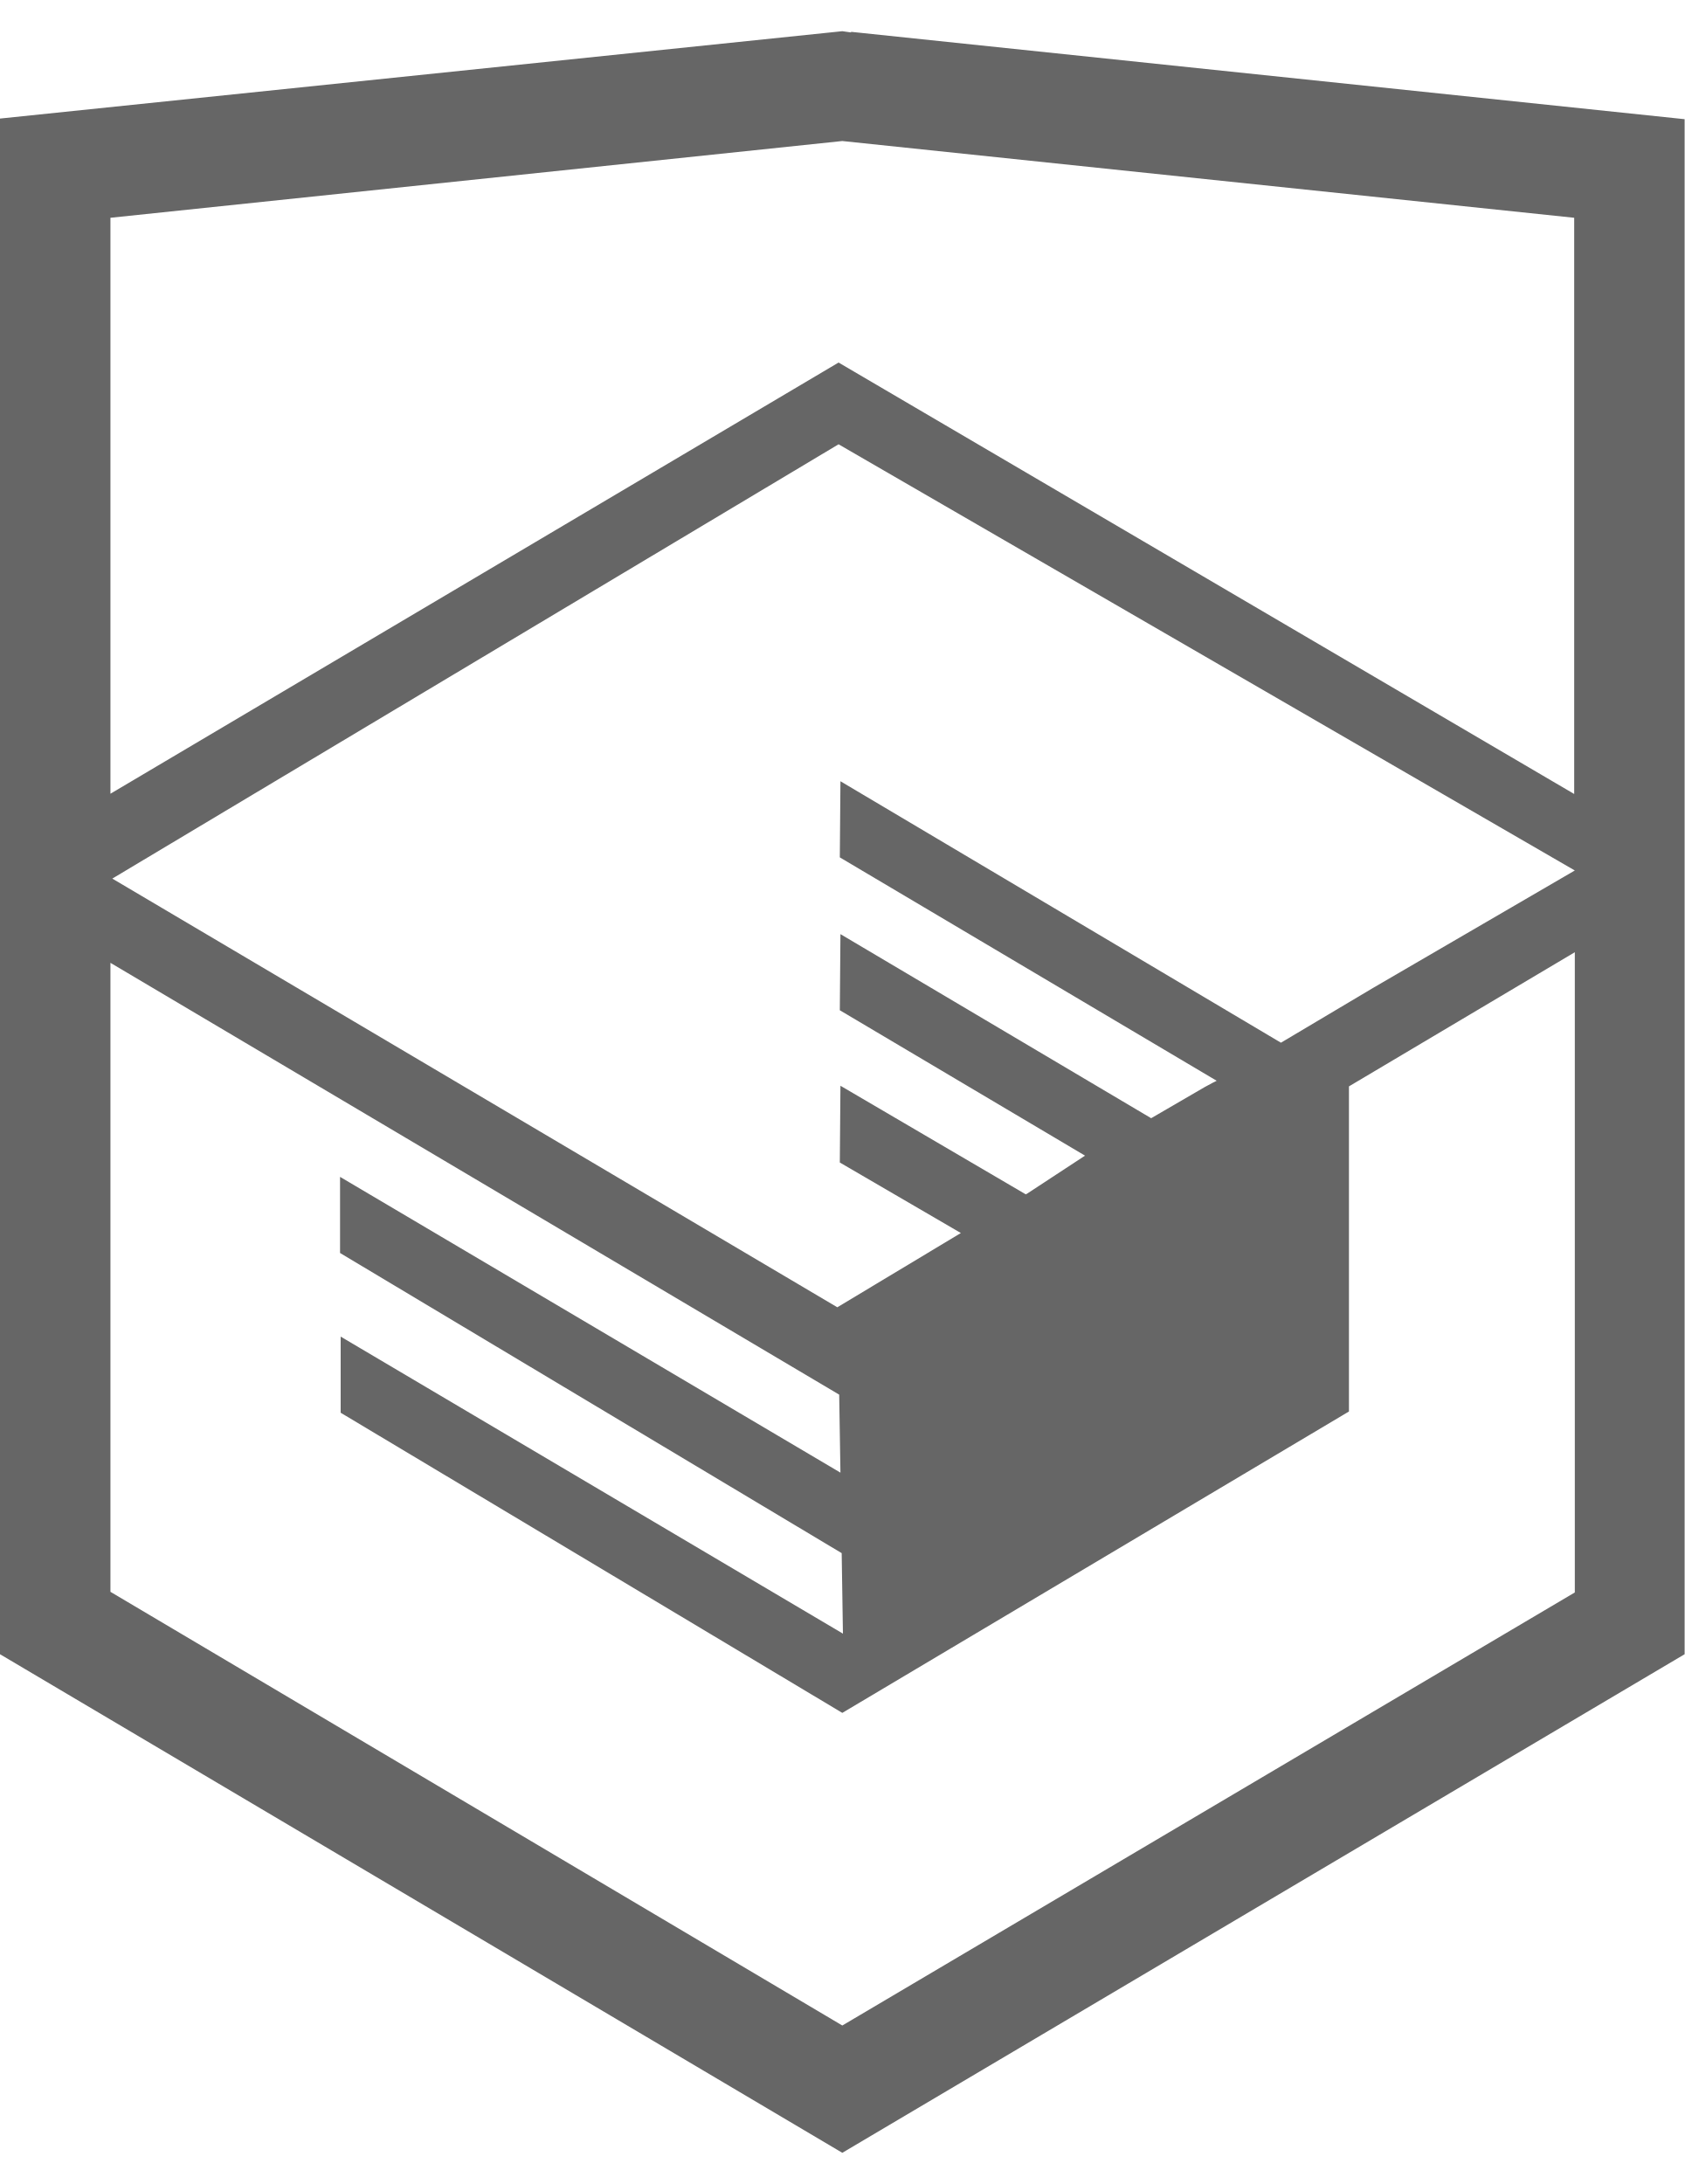
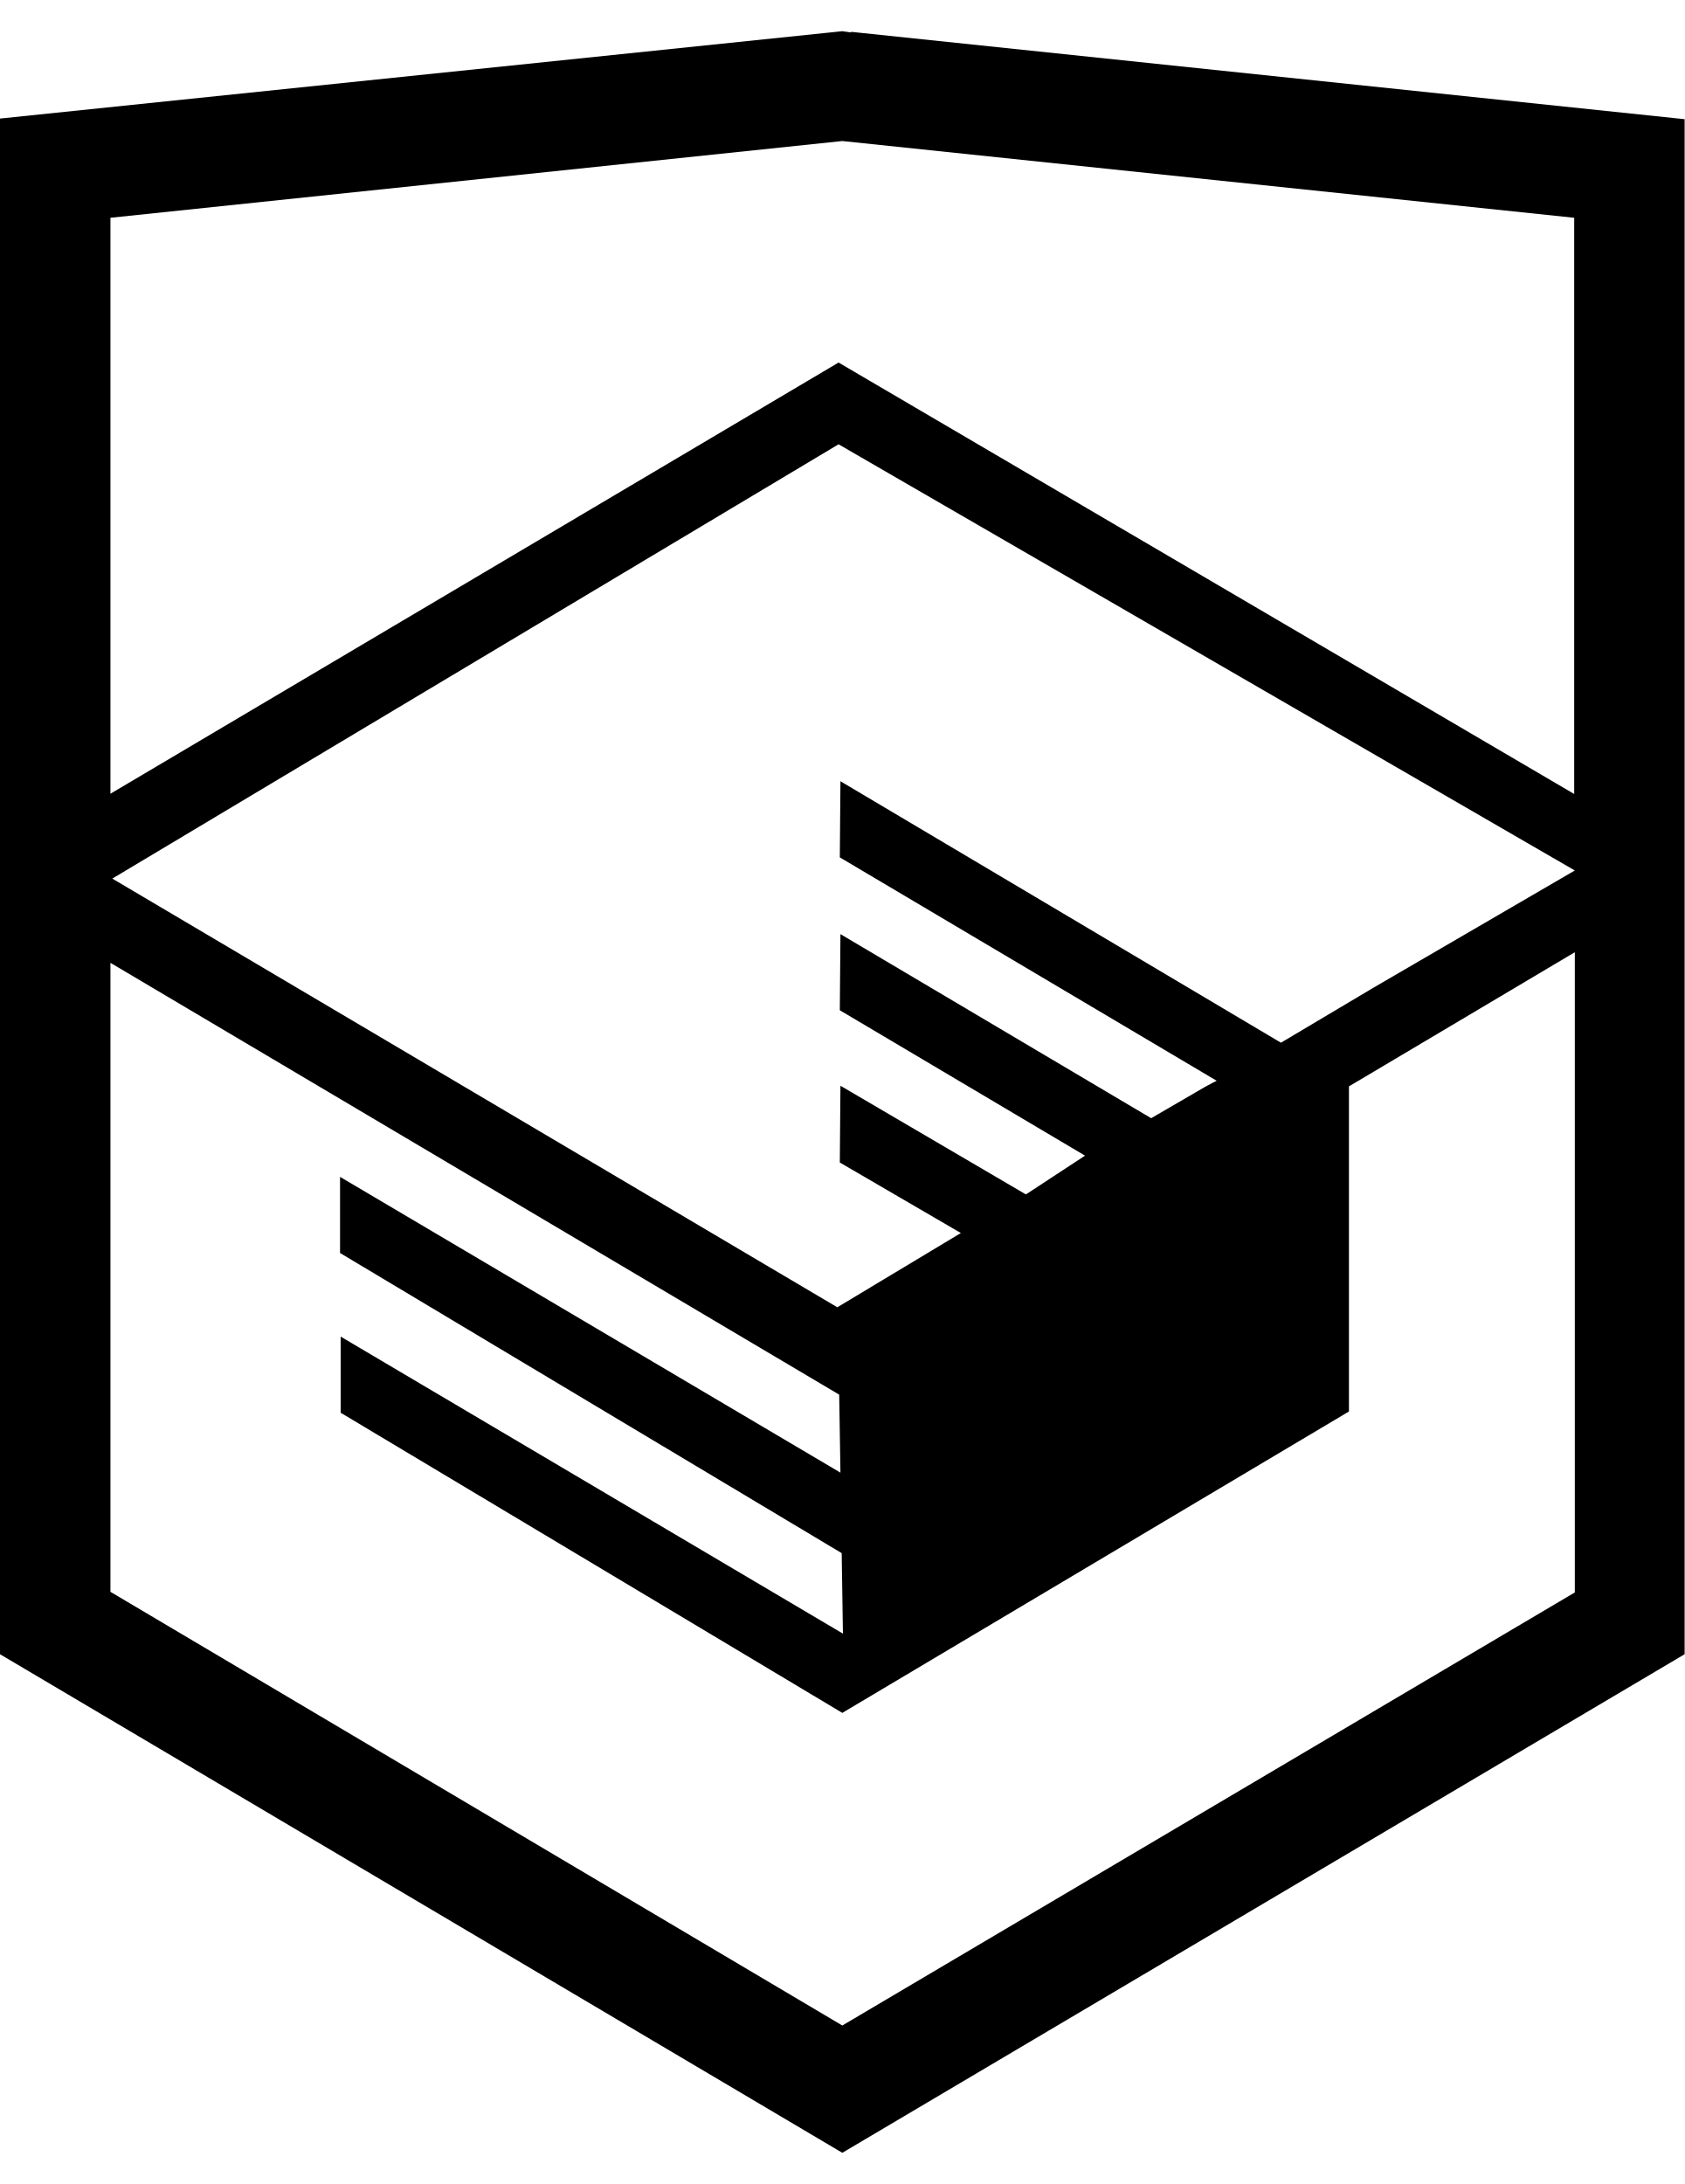
- <svg xmlns="http://www.w3.org/2000/svg" fill="none" viewBox="0 0 27 35">
-   <path fill="#666" d="m13.64.52-.14-.02-13.5 1.4v24.61l13.5 7.99 13.5-7.99v-24.6l-13.36-1.4Zm11.6 25-11.74 6.94-11.73-6.95v-10.08l11.68 6.92.02 1.25-8.02-4.74v1.22l8.04 4.81.02 1.29-8.05-4.76v1.22l8.04 4.81 8.12-4.83v-5.21l3.62-2.15v10.26Zm0-11.57-3.23 1.88-1.48.88-7.06-4.19-.01 1.22 6.04 3.58-.06.03-.13.07-.86.5-4.98-2.95-.01 1.22 3.93 2.33-.93.61-.02.01-2.97-1.74-.01 1.23 1.94 1.13-1.98 1.19-11.62-6.87 11.64-6.96 11.8 6.83Zm0-1.22-11.8-6.92-11.67 6.91v-9.23l11.73-1.23 11.73 1.23v9.24Z" />
+ <svg xmlns="http://www.w3.org/2000/svg" viewBox="0 0 27 35">
+   <path d="m13.64.52-.14-.02-13.5 1.4v24.61l13.5 7.99 13.5-7.99v-24.6l-13.36-1.4Zm11.6 25-11.74 6.94-11.73-6.95v-10.08l11.68 6.92.02 1.25-8.02-4.74v1.22l8.04 4.81.02 1.29-8.05-4.76v1.22l8.04 4.81 8.12-4.83v-5.21l3.62-2.15v10.26Zm0-11.57-3.23 1.88-1.48.88-7.06-4.19-.01 1.22 6.04 3.58-.06.03-.13.07-.86.5-4.98-2.95-.01 1.22 3.93 2.33-.93.61-.02.01-2.97-1.74-.01 1.23 1.94 1.13-1.98 1.19-11.62-6.87 11.64-6.96 11.8 6.83Zm0-1.22-11.8-6.92-11.67 6.91v-9.23l11.73-1.23 11.73 1.23v9.24Z" />
</svg>
